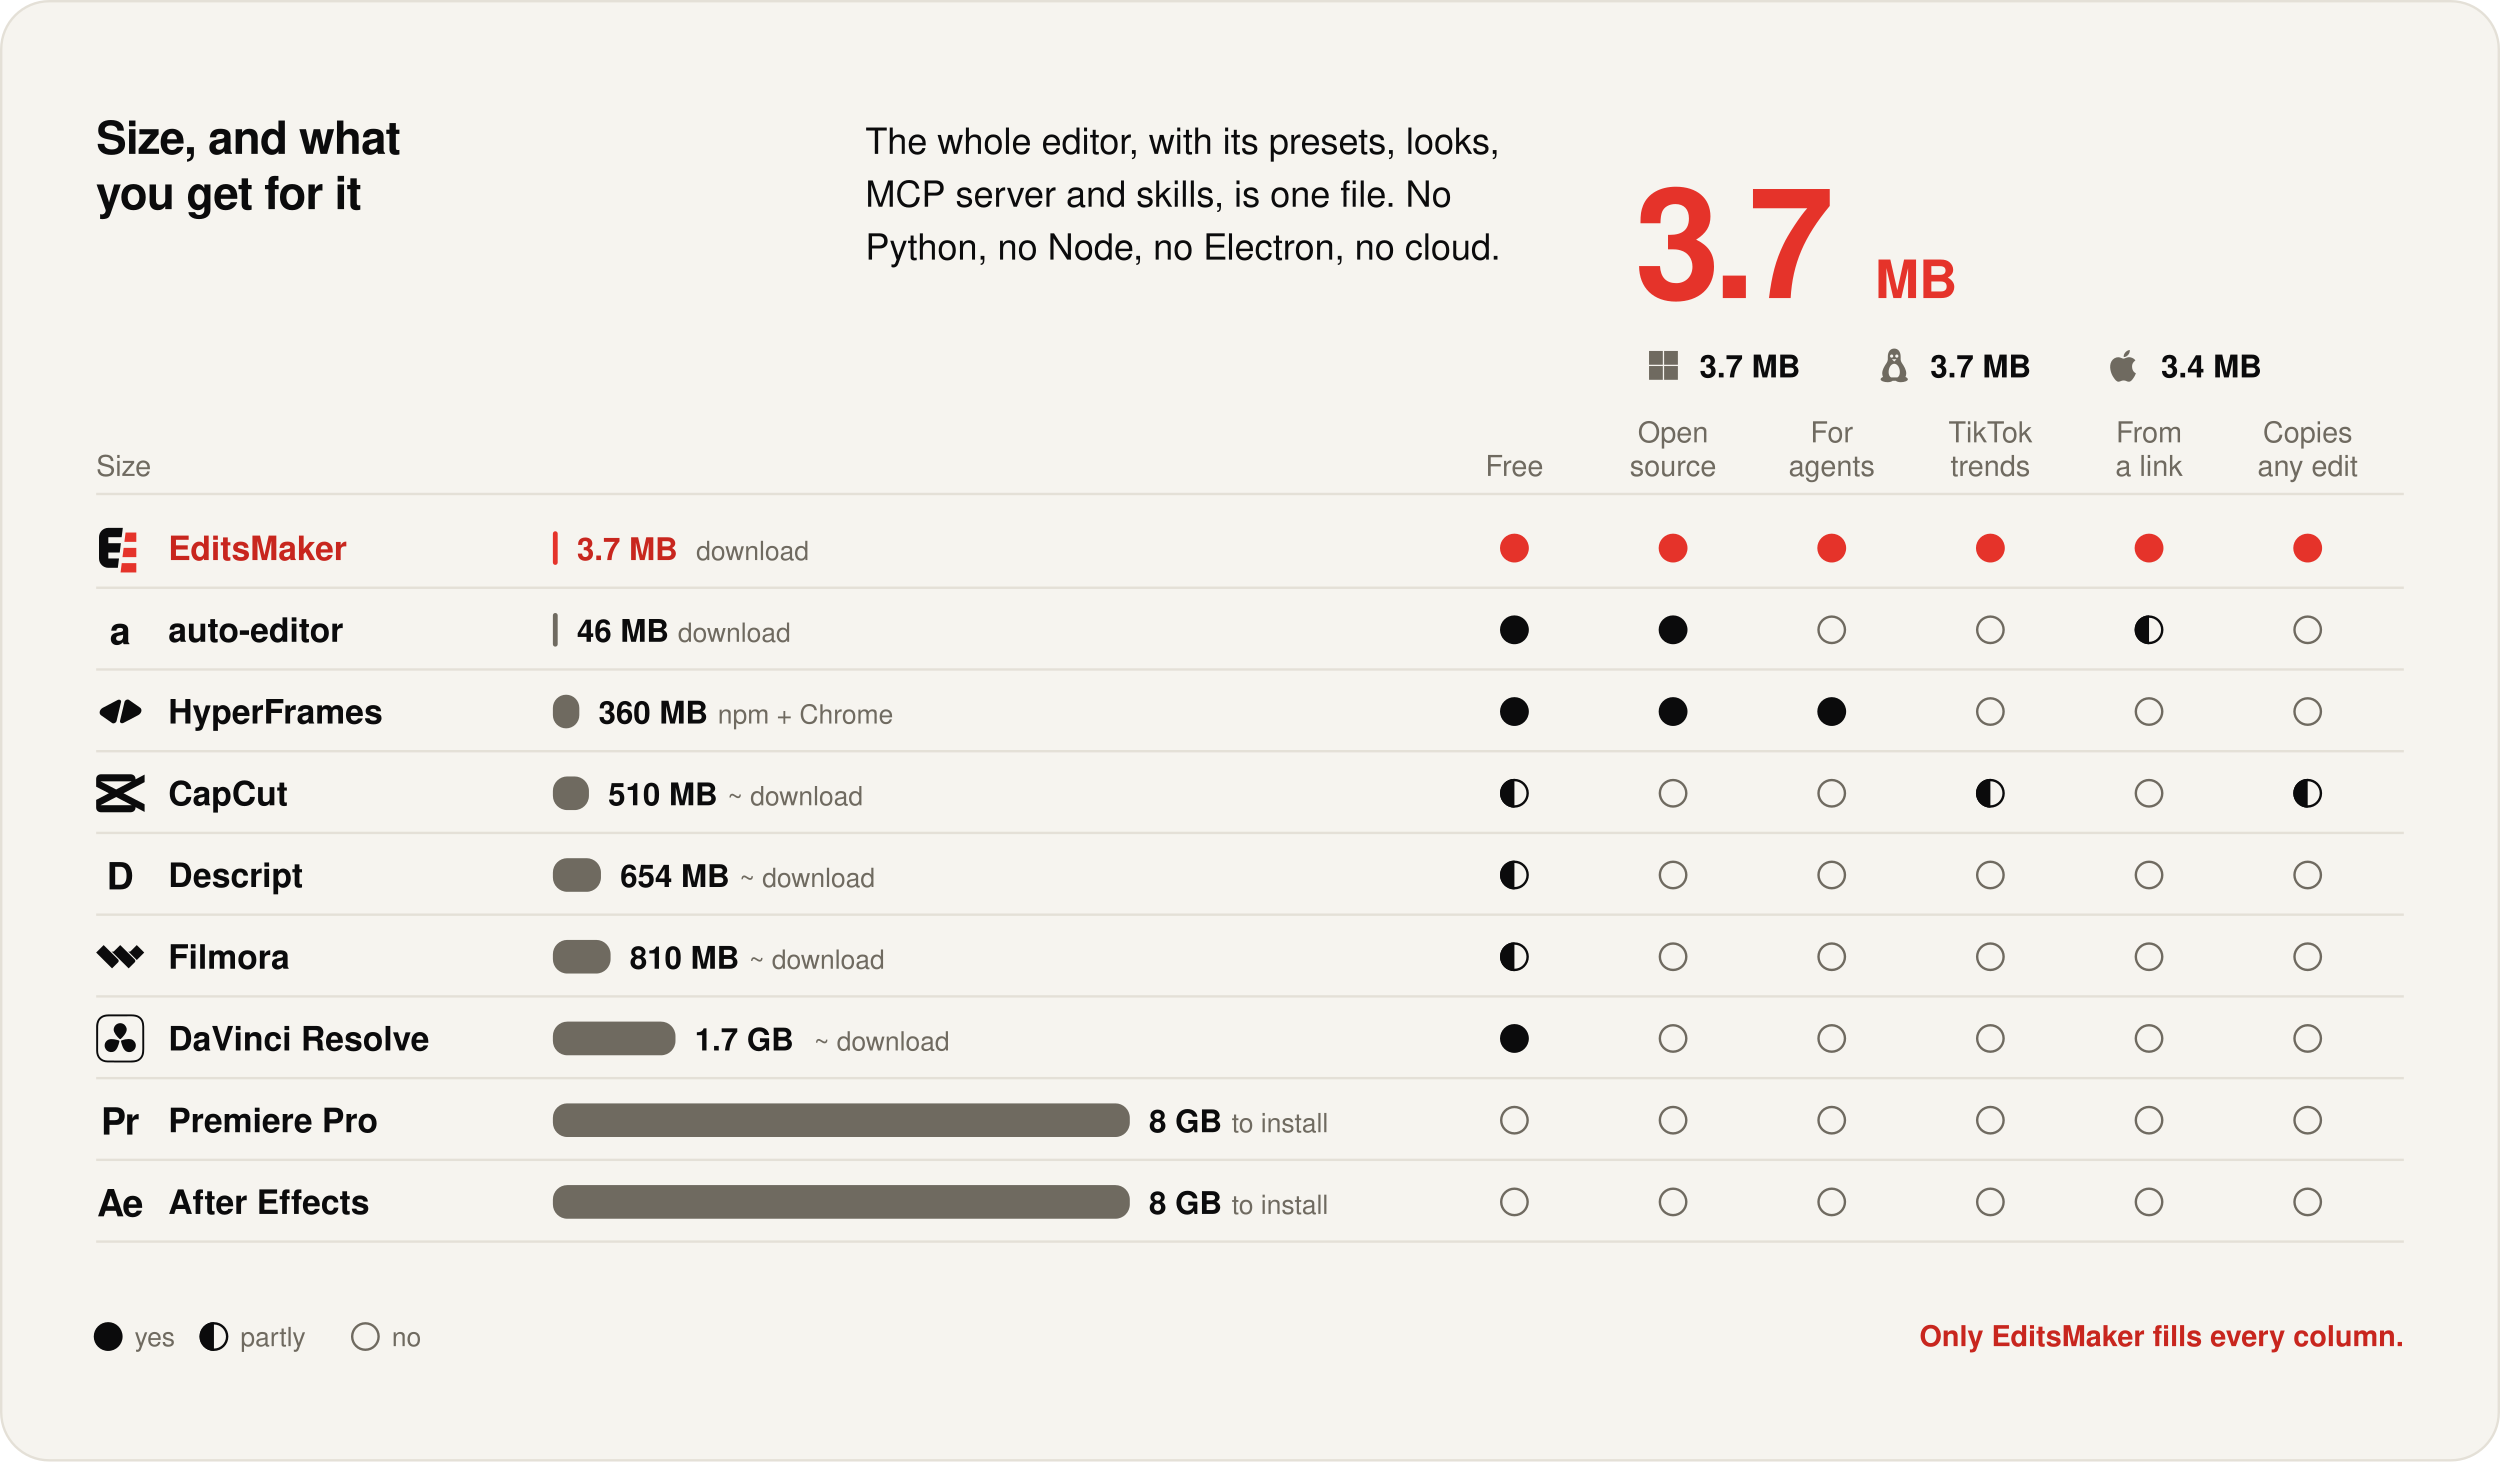
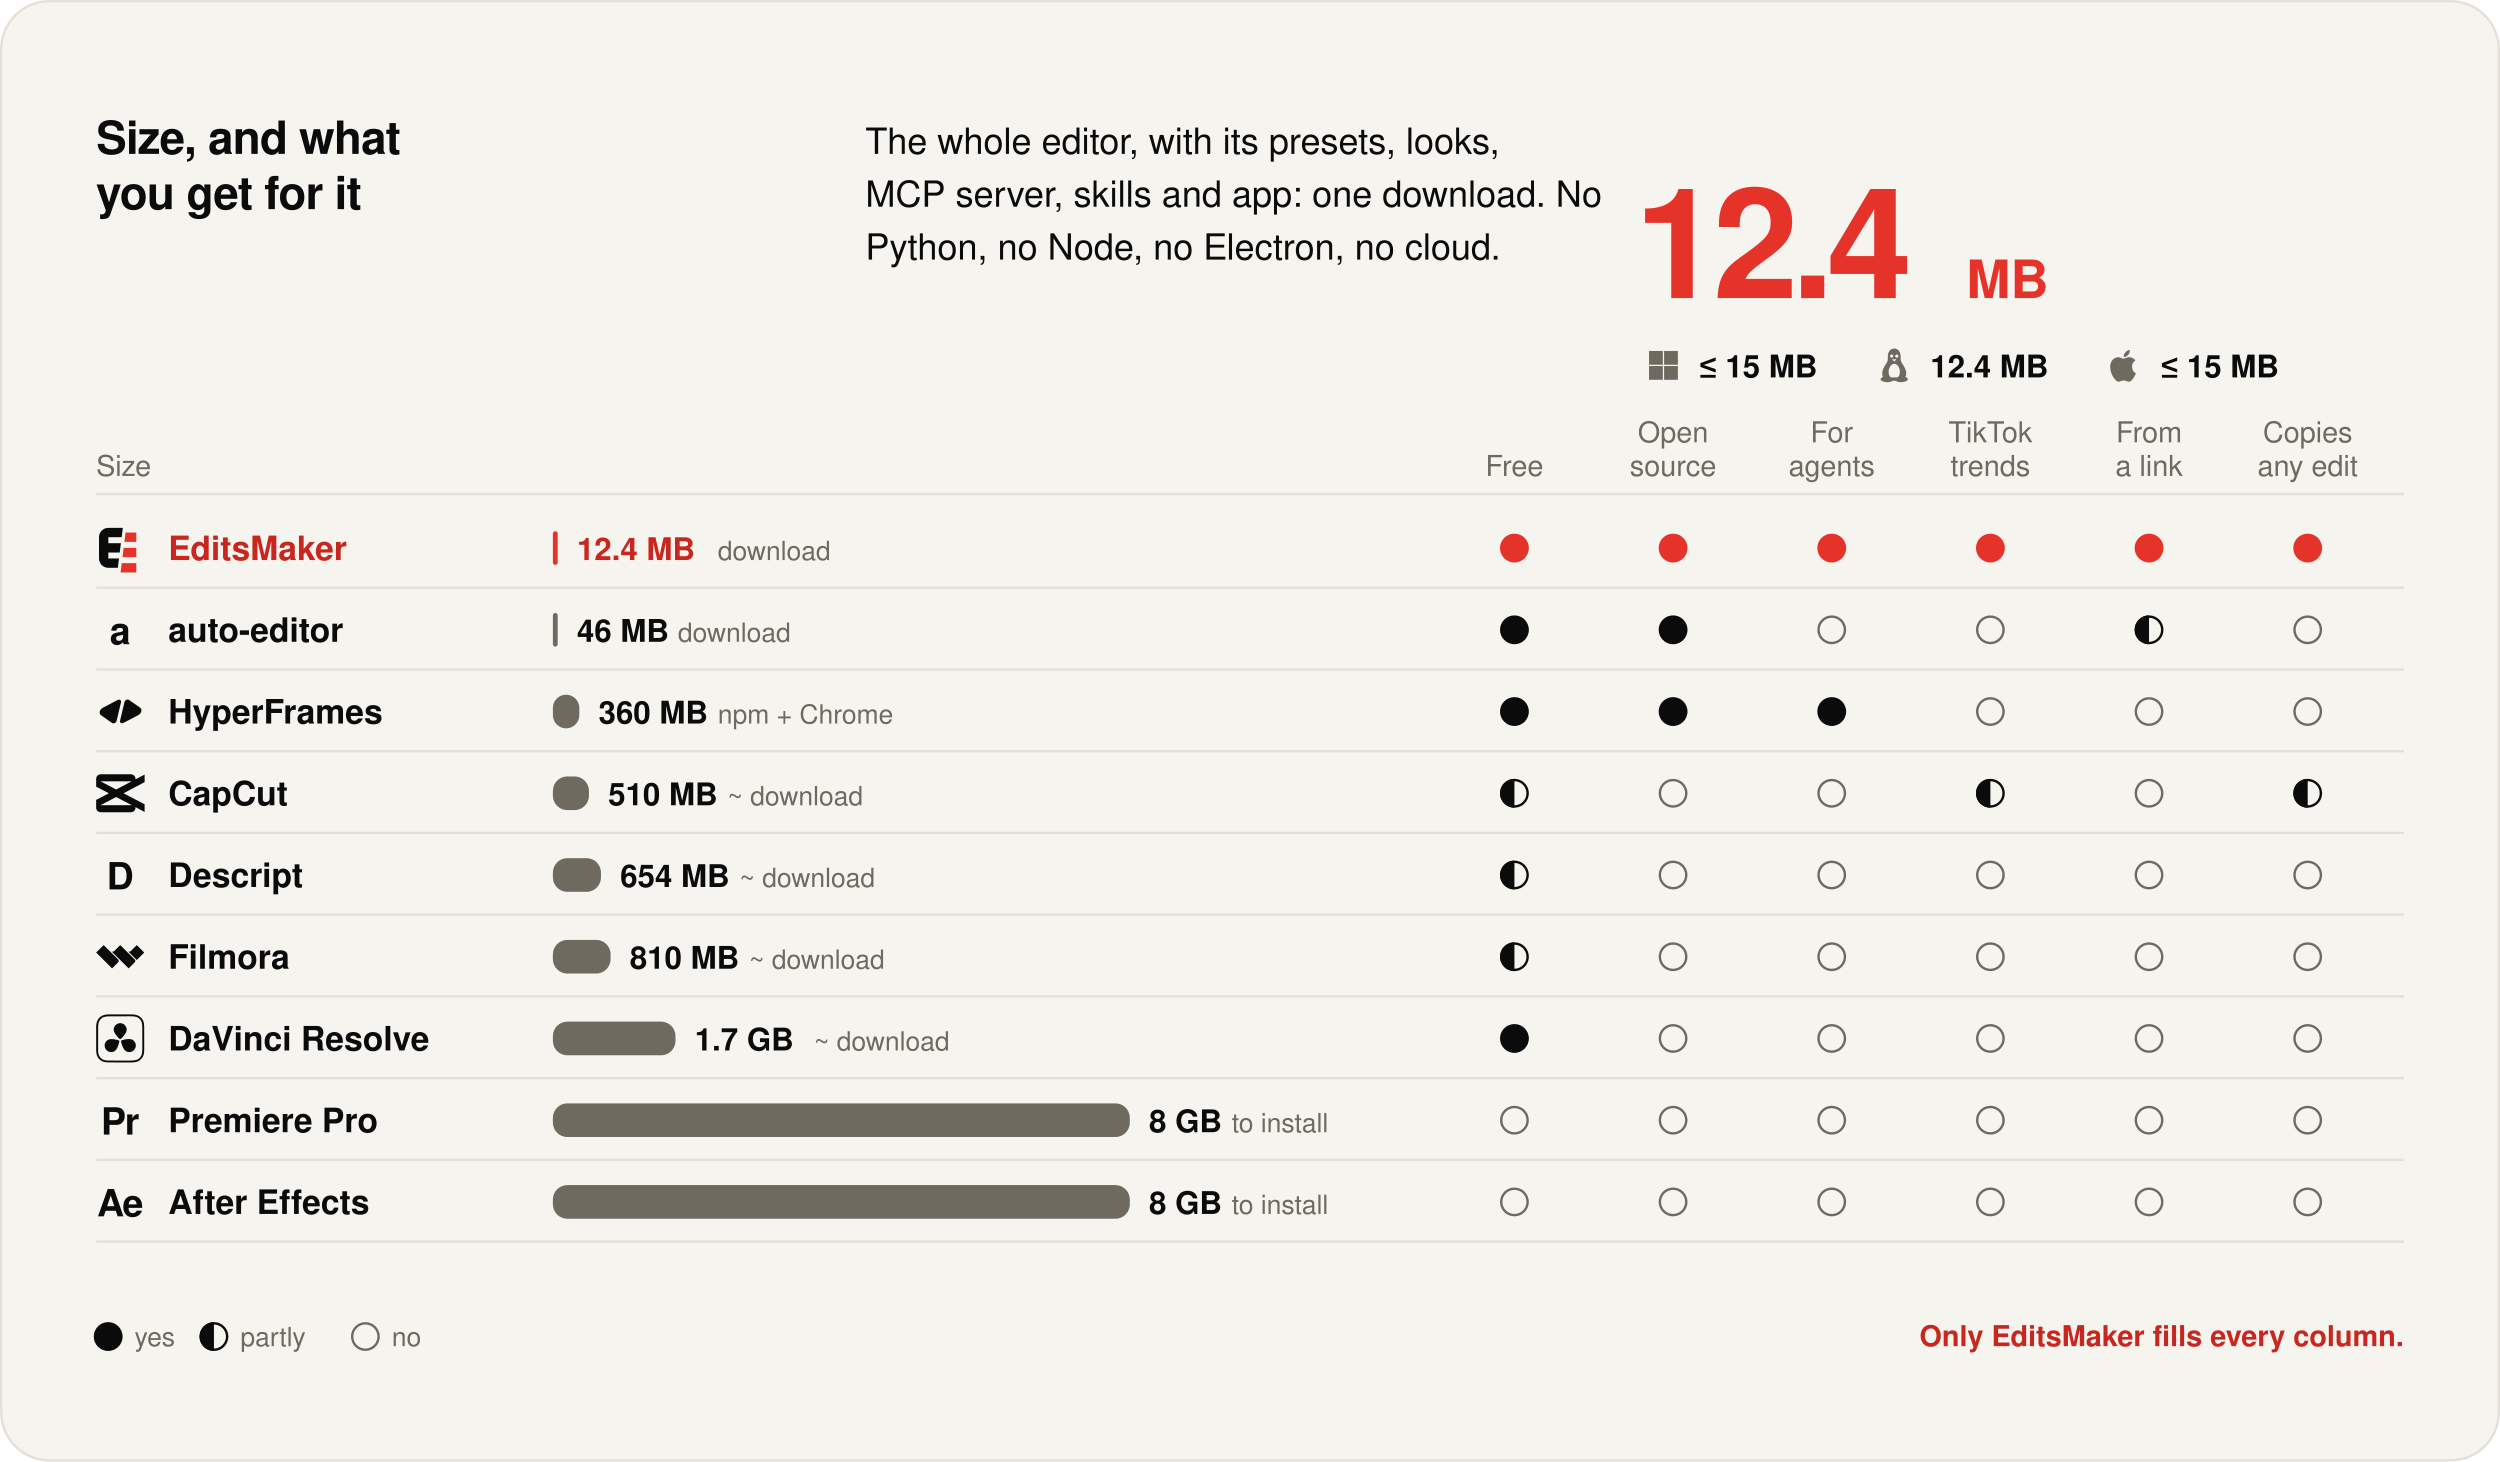
- <svg xmlns="http://www.w3.org/2000/svg" width="1040" height="608" viewBox="0 0 1040 608" role="img" aria-label="EditsMaker against other editors. Download: EditsMaker 3.7 MB (Windows 3.7, Linux 3.7, macOS 3.4), auto-editor 46 MB, HyperFrames about 360 MB with its Chrome, CapCut about 510 MB, Descript about 654 MB, Filmora about 810 MB, DaVinci Resolve about 1.7 GB, Premiere Pro and After Effects 8 GB each to install. EditsMaker is the only one that is free, open source, built for AI agents, reads TikTok's trending songs, takes footage from a link and reverse-engineers any edit into a preset.">
+ <svg xmlns="http://www.w3.org/2000/svg" width="1040" height="608" viewBox="0 0 1040 608" role="img" aria-label="EditsMaker against other editors. Download: EditsMaker 12.4 MB with its desktop app (Linux 12.4, Windows and macOS under 15), auto-editor 46 MB, HyperFrames about 360 MB with its Chrome, CapCut about 510 MB, Descript about 654 MB, Filmora about 810 MB, DaVinci Resolve about 1.7 GB, Premiere Pro and After Effects 8 GB each to install.">
  <rect x="0.5" y="0.5" width="1039" height="607" rx="20" fill="#F6F4EF" stroke="#E4E0D7" />
  <g transform="translate(40,40)">
    <text x="0" y="24" font-family="Helvetica Neue, Helvetica, Arial, Liberation Sans, sans-serif" font-weight="700" font-size="19" fill="#0B0B0C" text-anchor="start" letter-spacing="-0.3">Size, and what</text>
    <text x="0" y="47" font-family="Helvetica Neue, Helvetica, Arial, Liberation Sans, sans-serif" font-weight="700" font-size="19" fill="#0B0B0C" text-anchor="start" letter-spacing="-0.3">you get for it</text>
    <text x="320" y="24" font-family="Helvetica Neue, Helvetica, Arial, Liberation Sans, sans-serif" font-weight="300" font-size="15" fill="#0B0B0C" text-anchor="start" letter-spacing="0">The whole editor, with its presets, looks,</text>
-     <text x="320" y="46" font-family="Helvetica Neue, Helvetica, Arial, Liberation Sans, sans-serif" font-weight="300" font-size="15" fill="#0B0B0C" text-anchor="start" letter-spacing="0">MCP server and skills, is one file. No</text>
+     <text x="320" y="46" font-family="Helvetica Neue, Helvetica, Arial, Liberation Sans, sans-serif" font-weight="300" font-size="15" fill="#0B0B0C" text-anchor="start" letter-spacing="0">MCP server, skills and app: one download. No</text>
    <text x="320" y="68" font-family="Helvetica Neue, Helvetica, Arial, Liberation Sans, sans-serif" font-weight="300" font-size="15" fill="#0B0B0C" text-anchor="start" letter-spacing="0">Python, no Node, no Electron, no cloud.</text>
-     <text x="640" y="84" font-family="Helvetica Neue, Helvetica, Arial, Liberation Sans, sans-serif" font-weight="700" font-size="64" fill="#E5332A" text-anchor="start" letter-spacing="-3">3.7</text>
-     <text x="740" y="84" font-family="Helvetica Neue, Helvetica, Arial, Liberation Sans, sans-serif" font-weight="700" font-size="22" fill="#E5332A" text-anchor="start" letter-spacing="0">MB</text>
+     <text x="640" y="84" font-family="Helvetica Neue, Helvetica, Arial, Liberation Sans, sans-serif" font-weight="700" font-size="64" fill="#E5332A" text-anchor="start" letter-spacing="-3">12.4</text>
+     <text x="778" y="84" font-family="Helvetica Neue, Helvetica, Arial, Liberation Sans, sans-serif" font-weight="700" font-size="22" fill="#E5332A" text-anchor="start" letter-spacing="0">MB</text>
    <path transform="translate(644,104) scale(0.6667)" d="M3 3h8.6v8.6H3zM12.4 3H21v8.6h-8.6zM3 12.4h8.6V21H3zM12.4 12.4H21V21h-8.6z" fill="#6F6A60" fill-rule="evenodd" />
-     <text x="667" y="117" font-family="Helvetica Neue, Helvetica, Arial, Liberation Sans, sans-serif" font-weight="700" font-size="13" fill="#0B0B0C" text-anchor="start" letter-spacing="0">3.7 MB</text>
+     <text x="667" y="117" font-family="Helvetica Neue, Helvetica, Arial, Liberation Sans, sans-serif" font-weight="700" font-size="13" fill="#0B0B0C" text-anchor="start" letter-spacing="0">≤ 15 MB</text>
    <path transform="translate(740,104) scale(0.6667)" d="M12 1.5c-2.6 0-4 2.2-4 5 0 1.4.2 2.5-.7 3.9C5.8 12.6 4.5 14.8 4.5 17c0 .9.2 1.6.5 2.2-.9.4-1.5.9-1.5 1.5 0 1 2.2 1.8 4.4 1.8 1.4 0 2.6-.4 3.1-.9h2c.5.5 1.7.9 3.1.9 2.2 0 4.4-.8 4.4-1.8 0-.6-.6-1.1-1.5-1.5.3-.6.5-1.3.5-2.2 0-2.2-1.3-4.4-2.8-6.6-.9-1.4-.7-2.5-.7-3.9 0-2.8-1.4-5-4-5zM10.4 5.2a1 1 0 1 0 0 2 1 1 0 0 0 0-2zm3.2 0a1 1 0 1 0 0 2 1 1 0 0 0 0-2zM12 11c-2 0-3.5 2.4-3.5 5.2 0 1.7.6 2.8 1.5 3.3h4c.9-.5 1.5-1.6 1.5-3.3 0-2.8-1.5-5.2-3.5-5.2z M10.6 8.2h2.8L12 9.6z" fill="#6F6A60" fill-rule="evenodd" />
-     <text x="763" y="117" font-family="Helvetica Neue, Helvetica, Arial, Liberation Sans, sans-serif" font-weight="700" font-size="13" fill="#0B0B0C" text-anchor="start" letter-spacing="0">3.7 MB</text>
+     <text x="763" y="117" font-family="Helvetica Neue, Helvetica, Arial, Liberation Sans, sans-serif" font-weight="700" font-size="13" fill="#0B0B0C" text-anchor="start" letter-spacing="0">12.4 MB</text>
    <path transform="translate(836,104) scale(0.6667)" d="M16.4 12.6c0-2.4 2-3.6 2.1-3.7-1.2-1.7-3-1.9-3.6-2-1.5-.2-3 .9-3.8.9-.8 0-2-.9-3.3-.9-1.7 0-3.3 1-4.2 2.5-1.8 3.1-.5 7.7 1.3 10.2.8 1.2 1.8 2.6 3.1 2.6 1.2-.1 1.7-.8 3.2-.8s1.9.8 3.2.8c1.3 0 2.2-1.3 3-2.5 1-1.4 1.3-2.7 1.4-2.8-.1 0-2.4-.9-2.4-4.3zM14 5.4c.7-.8 1.1-1.9 1-3-1 0-2.1.7-2.8 1.5-.6.7-1.2 1.8-1 2.9 1.1.1 2.1-.6 2.8-1.4z" fill="#6F6A60" fill-rule="evenodd" />
-     <text x="859" y="117" font-family="Helvetica Neue, Helvetica, Arial, Liberation Sans, sans-serif" font-weight="700" font-size="13" fill="#0B0B0C" text-anchor="start" letter-spacing="0">3.4 MB</text>
+     <text x="859" y="117" font-family="Helvetica Neue, Helvetica, Arial, Liberation Sans, sans-serif" font-weight="700" font-size="13" fill="#0B0B0C" text-anchor="start" letter-spacing="0">≤ 15 MB</text>
    <text x="0" y="158" font-family="Helvetica Neue, Helvetica, Arial, Liberation Sans, sans-serif" font-weight="400" font-size="12" fill="#6F6A60" text-anchor="start" letter-spacing="0">Size</text>
    <line x1="0" y1="165.5" x2="960" y2="165.5" stroke="#E4E0D7" stroke-width="1" />
    <text x="590" y="158" font-family="Helvetica Neue, Helvetica, Arial, Liberation Sans, sans-serif" font-weight="400" font-size="12" fill="#6F6A60" text-anchor="middle" letter-spacing="0">Free</text>
    <text x="656" y="158" font-family="Helvetica Neue, Helvetica, Arial, Liberation Sans, sans-serif" font-weight="400" font-size="12" fill="#6F6A60" text-anchor="middle" letter-spacing="0">source</text>
    <text x="656" y="144" font-family="Helvetica Neue, Helvetica, Arial, Liberation Sans, sans-serif" font-weight="400" font-size="12" fill="#6F6A60" text-anchor="middle" letter-spacing="0">Open</text>
    <text x="722" y="158" font-family="Helvetica Neue, Helvetica, Arial, Liberation Sans, sans-serif" font-weight="400" font-size="12" fill="#6F6A60" text-anchor="middle" letter-spacing="0">agents</text>
    <text x="722" y="144" font-family="Helvetica Neue, Helvetica, Arial, Liberation Sans, sans-serif" font-weight="400" font-size="12" fill="#6F6A60" text-anchor="middle" letter-spacing="0">For</text>
    <text x="788" y="158" font-family="Helvetica Neue, Helvetica, Arial, Liberation Sans, sans-serif" font-weight="400" font-size="12" fill="#6F6A60" text-anchor="middle" letter-spacing="0">trends</text>
    <text x="788" y="144" font-family="Helvetica Neue, Helvetica, Arial, Liberation Sans, sans-serif" font-weight="400" font-size="12" fill="#6F6A60" text-anchor="middle" letter-spacing="0">TikTok</text>
    <text x="854" y="158" font-family="Helvetica Neue, Helvetica, Arial, Liberation Sans, sans-serif" font-weight="400" font-size="12" fill="#6F6A60" text-anchor="middle" letter-spacing="0">a link</text>
    <text x="854" y="144" font-family="Helvetica Neue, Helvetica, Arial, Liberation Sans, sans-serif" font-weight="400" font-size="12" fill="#6F6A60" text-anchor="middle" letter-spacing="0">From</text>
    <text x="920" y="158" font-family="Helvetica Neue, Helvetica, Arial, Liberation Sans, sans-serif" font-weight="400" font-size="12" fill="#6F6A60" text-anchor="middle" letter-spacing="0">any edit</text>
    <text x="920" y="144" font-family="Helvetica Neue, Helvetica, Arial, Liberation Sans, sans-serif" font-weight="400" font-size="12" fill="#6F6A60" text-anchor="middle" letter-spacing="0">Copies</text>
    <g transform="translate(-3.8,174.6) scale(0.2770833)">
      <defs>
        <clipPath id="lm0178">
          <polygon points="0,0 56,0 44,96 0,96" />
        </clipPath>
        <clipPath id="rm0178">
          <polygon points="61,0 96,0 96,96 49,96" />
        </clipPath>
      </defs>
      <g clip-path="url(#lm0178)">
        <path d="M32,18 H74 V32 H32 V41 H74 V55 H32 V64 H74 V78 H32 A14,14 0 0 1 18,64 V32 A14,14 0 0 1 32,18 Z" fill="#0B0B0C" />
      </g>
      <g clip-path="url(#rm0178)">
        <path d="M32,18 H74 V32 H32 V41 H74 V55 H32 V64 H74 V78 H32 A14,14 0 0 1 18,64 V32 A14,14 0 0 1 32,18 Z" fill="#E5332A" transform="translate(0,7)" />
      </g>
    </g>
    <text x="30" y="193" font-family="Helvetica Neue, Helvetica, Arial, Liberation Sans, sans-serif" font-weight="700" font-size="14" fill="#C8261E" text-anchor="start" letter-spacing="0">EditsMaker</text>
    <rect x="190" y="181" width="2" height="14" rx="1" fill="#E5332A" />
-     <text x="200" y="193" font-family="Helvetica Neue, Helvetica, Arial, Liberation Sans, sans-serif" font-weight="700" font-size="13" fill="#C8261E" text-anchor="start" letter-spacing="0">3.7 MB</text>
-     <text x="249.6" y="193" font-family="Helvetica Neue, Helvetica, Arial, Liberation Sans, sans-serif" font-weight="400" font-size="11" fill="#6F6A60" text-anchor="start" letter-spacing="0">download</text>
+     <text x="200" y="193" font-family="Helvetica Neue, Helvetica, Arial, Liberation Sans, sans-serif" font-weight="700" font-size="13" fill="#C8261E" text-anchor="start" letter-spacing="0">12.4 MB</text>
+     <text x="258.6" y="193" font-family="Helvetica Neue, Helvetica, Arial, Liberation Sans, sans-serif" font-weight="400" font-size="11" fill="#6F6A60" text-anchor="start" letter-spacing="0">download</text>
    <circle cx="590" cy="188" r="6" fill="#E5332A" />
    <circle cx="656" cy="188" r="6" fill="#E5332A" />
    <circle cx="722" cy="188" r="6" fill="#E5332A" />
    <circle cx="788" cy="188" r="6" fill="#E5332A" />
    <circle cx="854" cy="188" r="6" fill="#E5332A" />
    <circle cx="920" cy="188" r="6" fill="#E5332A" />
    <line x1="0" y1="204.5" x2="960" y2="204.5" stroke="#E4E0D7" stroke-width="1" />
    <text x="10.0" y="228.0" font-family="Helvetica Neue, Helvetica, Arial, Liberation Sans, sans-serif" font-weight="700" font-size="15.6" fill="#0B0B0C" text-anchor="middle" letter-spacing="-0.5">a</text>
    <text x="30" y="227" font-family="Helvetica Neue, Helvetica, Arial, Liberation Sans, sans-serif" font-weight="700" font-size="14" fill="#0B0B0C" text-anchor="start" letter-spacing="0">auto-editor</text>
    <rect x="190" y="215" width="2" height="14" rx="1" fill="#6F6A60" />
    <text x="200" y="227" font-family="Helvetica Neue, Helvetica, Arial, Liberation Sans, sans-serif" font-weight="700" font-size="13" fill="#0B0B0C" text-anchor="start" letter-spacing="0">46 MB</text>
    <text x="242.0" y="227" font-family="Helvetica Neue, Helvetica, Arial, Liberation Sans, sans-serif" font-weight="400" font-size="11" fill="#6F6A60" text-anchor="start" letter-spacing="0">download</text>
    <circle cx="590" cy="222" r="6" fill="#0B0B0C" />
    <circle cx="656" cy="222" r="6" fill="#0B0B0C" />
    <circle cx="722" cy="222" r="5.5" fill="none" stroke="#6F6A60" />
    <circle cx="788" cy="222" r="5.5" fill="none" stroke="#6F6A60" />
    <circle cx="854" cy="222" r="5.5" fill="none" stroke="#0B0B0C" />
    <path d="M854,216 A6,6 0 0 0 854,228 Z" fill="#0B0B0C" />
    <circle cx="920" cy="222" r="5.5" fill="none" stroke="#6F6A60" />
    <line x1="0" y1="238.5" x2="960" y2="238.5" stroke="#E4E0D7" stroke-width="1" />
    <path transform="translate(0,246) scale(0.2)" d="M10.185 57.802L33.114 73.831C36.22 75.998 41.517 73.543 42.482 69.498L51.761 30.427C52.725 26.382 48.58 23.928 44.46 26.094L13.917 42.123C6.967 45.768 4.976 54.158 10.185 57.802Z M87.513 57.514L56.97 73.543C52.837 75.71 48.705 73.255 49.669 69.21L58.948 30.139C59.913 26.094 65.21 23.64 68.315 25.806L91.245 41.835C96.467 45.48 94.463 53.87 87.513 57.514Z" fill="#0B0B0C" fill-rule="evenodd" />
    <text x="30" y="261" font-family="Helvetica Neue, Helvetica, Arial, Liberation Sans, sans-serif" font-weight="700" font-size="14" fill="#0B0B0C" text-anchor="start" letter-spacing="0">HyperFrames</text>
    <rect x="190" y="249" width="11" height="14" rx="5.5" fill="#6F6A60" />
    <text x="209" y="261" font-family="Helvetica Neue, Helvetica, Arial, Liberation Sans, sans-serif" font-weight="700" font-size="13" fill="#0B0B0C" text-anchor="start" letter-spacing="0">360 MB</text>
    <text x="258.6" y="261" font-family="Helvetica Neue, Helvetica, Arial, Liberation Sans, sans-serif" font-weight="400" font-size="11" fill="#6F6A60" text-anchor="start" letter-spacing="0">npm + Chrome</text>
    <circle cx="590" cy="256" r="6" fill="#0B0B0C" />
    <circle cx="656" cy="256" r="6" fill="#0B0B0C" />
    <circle cx="722" cy="256" r="6" fill="#0B0B0C" />
    <circle cx="788" cy="256" r="5.5" fill="none" stroke="#6F6A60" />
    <circle cx="854" cy="256" r="5.5" fill="none" stroke="#6F6A60" />
    <circle cx="920" cy="256" r="5.5" fill="none" stroke="#6F6A60" />
    <line x1="0" y1="272.5" x2="960" y2="272.5" stroke="#E4E0D7" stroke-width="1" />
    <path transform="translate(0,280) scale(0.8333)" d="M24.189 6.442V2.671l-4.535 2.383V4.91c.002-1.505-1.078-2.411-2.638-2.411H2.64C.993 2.5 0 3.407 0 4.91V8.72L6.354 12 0 15.316v3.8C0 20.595 1 21.5 2.64 21.5h14.373c1.56 0 2.639-.907 2.639-2.382v-.197l4.536 2.409v-3.828L13.64 12 24.19 6.443zM9.982 13.873l7.797 4.083H2.157l7.825-4.083zm7.741-7.828l-7.742 4.057-7.825-4.057h15.567z" fill="#0B0B0C" fill-rule="evenodd" />
    <text x="30" y="295" font-family="Helvetica Neue, Helvetica, Arial, Liberation Sans, sans-serif" font-weight="700" font-size="14" fill="#0B0B0C" text-anchor="start" letter-spacing="0">CapCut</text>
    <rect x="190" y="283" width="15" height="14" rx="6" fill="#6F6A60" />
    <text x="213" y="295" font-family="Helvetica Neue, Helvetica, Arial, Liberation Sans, sans-serif" font-weight="700" font-size="13" fill="#0B0B0C" text-anchor="start" letter-spacing="0">510 MB</text>
    <text x="262.6" y="295" font-family="Helvetica Neue, Helvetica, Arial, Liberation Sans, sans-serif" font-weight="400" font-size="11" fill="#6F6A60" text-anchor="start" letter-spacing="0">~ download</text>
    <circle cx="590" cy="290" r="5.5" fill="none" stroke="#0B0B0C" />
    <path d="M590,284 A6,6 0 0 0 590,296 Z" fill="#0B0B0C" />
    <circle cx="656" cy="290" r="5.5" fill="none" stroke="#6F6A60" />
    <circle cx="722" cy="290" r="5.5" fill="none" stroke="#6F6A60" />
    <circle cx="788" cy="290" r="5.5" fill="none" stroke="#0B0B0C" />
    <path d="M788,284 A6,6 0 0 0 788,296 Z" fill="#0B0B0C" />
    <circle cx="854" cy="290" r="5.5" fill="none" stroke="#6F6A60" />
    <circle cx="920" cy="290" r="5.5" fill="none" stroke="#0B0B0C" />
    <path d="M920,284 A6,6 0 0 0 920,296 Z" fill="#0B0B0C" />
    <line x1="0" y1="306.5" x2="960" y2="306.5" stroke="#E4E0D7" stroke-width="1" />
    <text x="10.0" y="330.0" font-family="Helvetica Neue, Helvetica, Arial, Liberation Sans, sans-serif" font-weight="700" font-size="15.6" fill="#0B0B0C" text-anchor="middle" letter-spacing="-0.5">D</text>
    <text x="30" y="329" font-family="Helvetica Neue, Helvetica, Arial, Liberation Sans, sans-serif" font-weight="700" font-size="14" fill="#0B0B0C" text-anchor="start" letter-spacing="0">Descript</text>
    <rect x="190" y="317" width="20" height="14" rx="6" fill="#6F6A60" />
    <text x="218" y="329" font-family="Helvetica Neue, Helvetica, Arial, Liberation Sans, sans-serif" font-weight="700" font-size="13" fill="#0B0B0C" text-anchor="start" letter-spacing="0">654 MB</text>
    <text x="267.6" y="329" font-family="Helvetica Neue, Helvetica, Arial, Liberation Sans, sans-serif" font-weight="400" font-size="11" fill="#6F6A60" text-anchor="start" letter-spacing="0">~ download</text>
    <circle cx="590" cy="324" r="5.5" fill="none" stroke="#0B0B0C" />
    <path d="M590,318 A6,6 0 0 0 590,330 Z" fill="#0B0B0C" />
    <circle cx="656" cy="324" r="5.5" fill="none" stroke="#6F6A60" />
    <circle cx="722" cy="324" r="5.5" fill="none" stroke="#6F6A60" />
    <circle cx="788" cy="324" r="5.5" fill="none" stroke="#6F6A60" />
    <circle cx="854" cy="324" r="5.5" fill="none" stroke="#6F6A60" />
    <circle cx="920" cy="324" r="5.5" fill="none" stroke="#6F6A60" />
    <line x1="0" y1="340.5" x2="960" y2="340.5" stroke="#E4E0D7" stroke-width="1" />
    <path transform="translate(0,348) scale(0.8333)" d="M16.216 17.814 7.704 9.368l.02-.02c.391.239.91.19 1.249-.147l3.041-3.016 7.241 7.184c.397.394.402 1.029.005 1.426l-3.044 3.019Zm-5.253-3.017-3.03 3.017L0 9.915l3.746-3.73 7.217 7.187a1.005 1.005 0 0 1 0 1.425ZM24 9.913l-3.725 3.727L16 9.367l.02-.021c.388.239.903.19 1.239-.146l3.014-3.015L24 9.913Z" fill="#0B0B0C" fill-rule="evenodd" />
    <text x="30" y="363" font-family="Helvetica Neue, Helvetica, Arial, Liberation Sans, sans-serif" font-weight="700" font-size="14" fill="#0B0B0C" text-anchor="start" letter-spacing="0">Filmora</text>
    <rect x="190" y="351" width="24" height="14" rx="6" fill="#6F6A60" />
    <text x="222" y="363" font-family="Helvetica Neue, Helvetica, Arial, Liberation Sans, sans-serif" font-weight="700" font-size="13" fill="#0B0B0C" text-anchor="start" letter-spacing="0">810 MB</text>
    <text x="271.6" y="363" font-family="Helvetica Neue, Helvetica, Arial, Liberation Sans, sans-serif" font-weight="400" font-size="11" fill="#6F6A60" text-anchor="start" letter-spacing="0">~ download</text>
    <circle cx="590" cy="358" r="5.5" fill="none" stroke="#0B0B0C" />
    <path d="M590,352 A6,6 0 0 0 590,364 Z" fill="#0B0B0C" />
    <circle cx="656" cy="358" r="5.5" fill="none" stroke="#6F6A60" />
    <circle cx="722" cy="358" r="5.5" fill="none" stroke="#6F6A60" />
    <circle cx="788" cy="358" r="5.5" fill="none" stroke="#6F6A60" />
    <circle cx="854" cy="358" r="5.5" fill="none" stroke="#6F6A60" />
    <circle cx="920" cy="358" r="5.5" fill="none" stroke="#6F6A60" />
    <line x1="0" y1="374.5" x2="960" y2="374.5" stroke="#E4E0D7" stroke-width="1" />
    <path transform="translate(0,382) scale(0.8333)" d="M17.621 0 5.977.004c-1.37 0-2.756.345-3.762 1.11a4.925 4.925 0 0 0-1.61 2.003C.233 3.93 0 5.02 0 5.951l.012 12.2c.002 1.604.479 3.057 1.461 4.112.984 1.056 2.462 1.683 4.331 1.691L16.856 24c1.26.005 3.095-.036 4.303-.714 1.075-.605 2.025-1.556 2.497-2.984.278-.84.345-2.084.344-3.147l-.021-11.13c-.002-.888-.15-2.023-.547-2.934-.425-.976-1.181-1.815-2.322-2.425C20.353.26 19.123 0 17.622 0zm0 .93c1.378 0 2.538.295 3.04.565.977.523 1.544 1.166 1.889 1.96.315.721.47 1.793.473 2.572l.018 11.13c.002 1.013-.097 2.257-.298 2.86-.396 1.202-1.146 1.946-2.063 2.462-.814.457-2.612.593-3.82.588l-11.05-.044c-1.657-.007-2.832-.534-3.626-1.386-.792-.851-1.212-2.06-1.212-3.485L.999 5.95c0-.829.196-1.827.474-2.437.345-.757.75-1.207 1.365-1.674C3.585 1.27 4.868.97 6.08.97zm-5.66 3.423c-1.976.089-3.204 1.658-3.214 3.29.019 1.443 1.635 3.481 2.884 4.53.12.099.154.109.33.18.062.025.198-.047.327-.135.36-.245.993-.947 1.648-1.738a7.67 7.67 0 0 0 1.031-1.683c.409-.89.261-1.599.235-1.888a3.983 3.983 0 0 0-.99-1.692 3.36 3.36 0 0 0-2.251-.864zm4.172 7.922a10.185 10.185 0 0 0-3.244.61c-.15.058-.26.1-.374.17-.057.036-.11.135-.105.292.017.433.29 1.278.624 2.27.384 1.135 1.066 2.27 1.844 2.74a3.23 3.23 0 0 0 2.53.342c.832-.243 1.595-.868 1.962-1.546.986-1.818.19-3.548-1.121-4.417-.447-.296-1.133-.445-1.89-.46-.074 0-.15-.002-.226-.001zm-8.432.038a6.201 6.201 0 0 0-.752.047c-.596.078-.932.273-1.29.51a3.177 3.177 0 0 0-1.365 1.979c-.075.552-.086 1.053.033 1.507.433 1.389 1.326 2.222 2.847 2.452.636.028 1.37-.063 1.99-.45 1.269-.782 2.08-3.17 2.412-4.742.053-.176.035-.357-.013-.42-.005-.067-.044-.113-.19-.183-.398-.192-1.32-.417-2.375-.6a7.68 7.68 0 0 0-1.297-.1z" fill="#0B0B0C" fill-rule="evenodd" />
    <text x="30" y="397" font-family="Helvetica Neue, Helvetica, Arial, Liberation Sans, sans-serif" font-weight="700" font-size="14" fill="#0B0B0C" text-anchor="start" letter-spacing="0">DaVinci Resolve</text>
    <rect x="190" y="385" width="51" height="14" rx="6" fill="#6F6A60" />
    <text x="249" y="397" font-family="Helvetica Neue, Helvetica, Arial, Liberation Sans, sans-serif" font-weight="700" font-size="13" fill="#0B0B0C" text-anchor="start" letter-spacing="0">1.7 GB</text>
    <text x="298.6" y="397" font-family="Helvetica Neue, Helvetica, Arial, Liberation Sans, sans-serif" font-weight="400" font-size="11" fill="#6F6A60" text-anchor="start" letter-spacing="0">~ download</text>
    <circle cx="590" cy="392" r="6" fill="#0B0B0C" />
    <circle cx="656" cy="392" r="5.5" fill="none" stroke="#6F6A60" />
    <circle cx="722" cy="392" r="5.5" fill="none" stroke="#6F6A60" />
    <circle cx="788" cy="392" r="5.5" fill="none" stroke="#6F6A60" />
    <circle cx="854" cy="392" r="5.5" fill="none" stroke="#6F6A60" />
    <circle cx="920" cy="392" r="5.5" fill="none" stroke="#6F6A60" />
    <line x1="0" y1="408.5" x2="960" y2="408.5" stroke="#E4E0D7" stroke-width="1" />
    <text x="10.0" y="432.0" font-family="Helvetica Neue, Helvetica, Arial, Liberation Sans, sans-serif" font-weight="700" font-size="15.6" fill="#0B0B0C" text-anchor="middle" letter-spacing="-0.5">Pr</text>
    <text x="30" y="431" font-family="Helvetica Neue, Helvetica, Arial, Liberation Sans, sans-serif" font-weight="700" font-size="14" fill="#0B0B0C" text-anchor="start" letter-spacing="0">Premiere Pro</text>
    <rect x="190" y="419" width="240" height="14" rx="6" fill="#6F6A60" />
    <text x="438" y="431" font-family="Helvetica Neue, Helvetica, Arial, Liberation Sans, sans-serif" font-weight="700" font-size="13" fill="#0B0B0C" text-anchor="start" letter-spacing="0">8 GB</text>
    <text x="472.4" y="431" font-family="Helvetica Neue, Helvetica, Arial, Liberation Sans, sans-serif" font-weight="400" font-size="11" fill="#6F6A60" text-anchor="start" letter-spacing="0">to install</text>
    <circle cx="590" cy="426" r="5.5" fill="none" stroke="#6F6A60" />
    <circle cx="656" cy="426" r="5.5" fill="none" stroke="#6F6A60" />
    <circle cx="722" cy="426" r="5.5" fill="none" stroke="#6F6A60" />
    <circle cx="788" cy="426" r="5.5" fill="none" stroke="#6F6A60" />
    <circle cx="854" cy="426" r="5.5" fill="none" stroke="#6F6A60" />
    <circle cx="920" cy="426" r="5.5" fill="none" stroke="#6F6A60" />
    <line x1="0" y1="442.5" x2="960" y2="442.5" stroke="#E4E0D7" stroke-width="1" />
    <text x="10.0" y="466.0" font-family="Helvetica Neue, Helvetica, Arial, Liberation Sans, sans-serif" font-weight="700" font-size="15.6" fill="#0B0B0C" text-anchor="middle" letter-spacing="-0.5">Ae</text>
    <text x="30" y="465" font-family="Helvetica Neue, Helvetica, Arial, Liberation Sans, sans-serif" font-weight="700" font-size="14" fill="#0B0B0C" text-anchor="start" letter-spacing="0">After Effects</text>
    <rect x="190" y="453" width="240" height="14" rx="6" fill="#6F6A60" />
    <text x="438" y="465" font-family="Helvetica Neue, Helvetica, Arial, Liberation Sans, sans-serif" font-weight="700" font-size="13" fill="#0B0B0C" text-anchor="start" letter-spacing="0">8 GB</text>
    <text x="472.4" y="465" font-family="Helvetica Neue, Helvetica, Arial, Liberation Sans, sans-serif" font-weight="400" font-size="11" fill="#6F6A60" text-anchor="start" letter-spacing="0">to install</text>
    <circle cx="590" cy="460" r="5.5" fill="none" stroke="#6F6A60" />
    <circle cx="656" cy="460" r="5.5" fill="none" stroke="#6F6A60" />
    <circle cx="722" cy="460" r="5.5" fill="none" stroke="#6F6A60" />
    <circle cx="788" cy="460" r="5.5" fill="none" stroke="#6F6A60" />
    <circle cx="854" cy="460" r="5.5" fill="none" stroke="#6F6A60" />
    <circle cx="920" cy="460" r="5.5" fill="none" stroke="#6F6A60" />
    <line x1="0" y1="476.5" x2="960" y2="476.5" stroke="#E4E0D7" stroke-width="1" />
    <circle cx="5" cy="516" r="6" fill="#0B0B0C" />
    <text x="16" y="520" font-family="Helvetica Neue, Helvetica, Arial, Liberation Sans, sans-serif" font-weight="400" font-size="11" fill="#6F6A60" text-anchor="start" letter-spacing="0">yes</text>
    <circle cx="49" cy="516" r="5.5" fill="none" stroke="#0B0B0C" />
    <path d="M49,510 A6,6 0 0 0 49,522 Z" fill="#0B0B0C" />
    <text x="60" y="520" font-family="Helvetica Neue, Helvetica, Arial, Liberation Sans, sans-serif" font-weight="400" font-size="11" fill="#6F6A60" text-anchor="start" letter-spacing="0">partly</text>
    <circle cx="112" cy="516" r="5.5" fill="none" stroke="#6F6A60" />
    <text x="123" y="520" font-family="Helvetica Neue, Helvetica, Arial, Liberation Sans, sans-serif" font-weight="400" font-size="11" fill="#6F6A60" text-anchor="start" letter-spacing="0">no</text>
    <text x="960" y="520" font-family="Helvetica Neue, Helvetica, Arial, Liberation Sans, sans-serif" font-weight="700" font-size="12" fill="#C8261E" text-anchor="end" letter-spacing="0">Only EditsMaker fills every column.</text>
  </g>
</svg>
